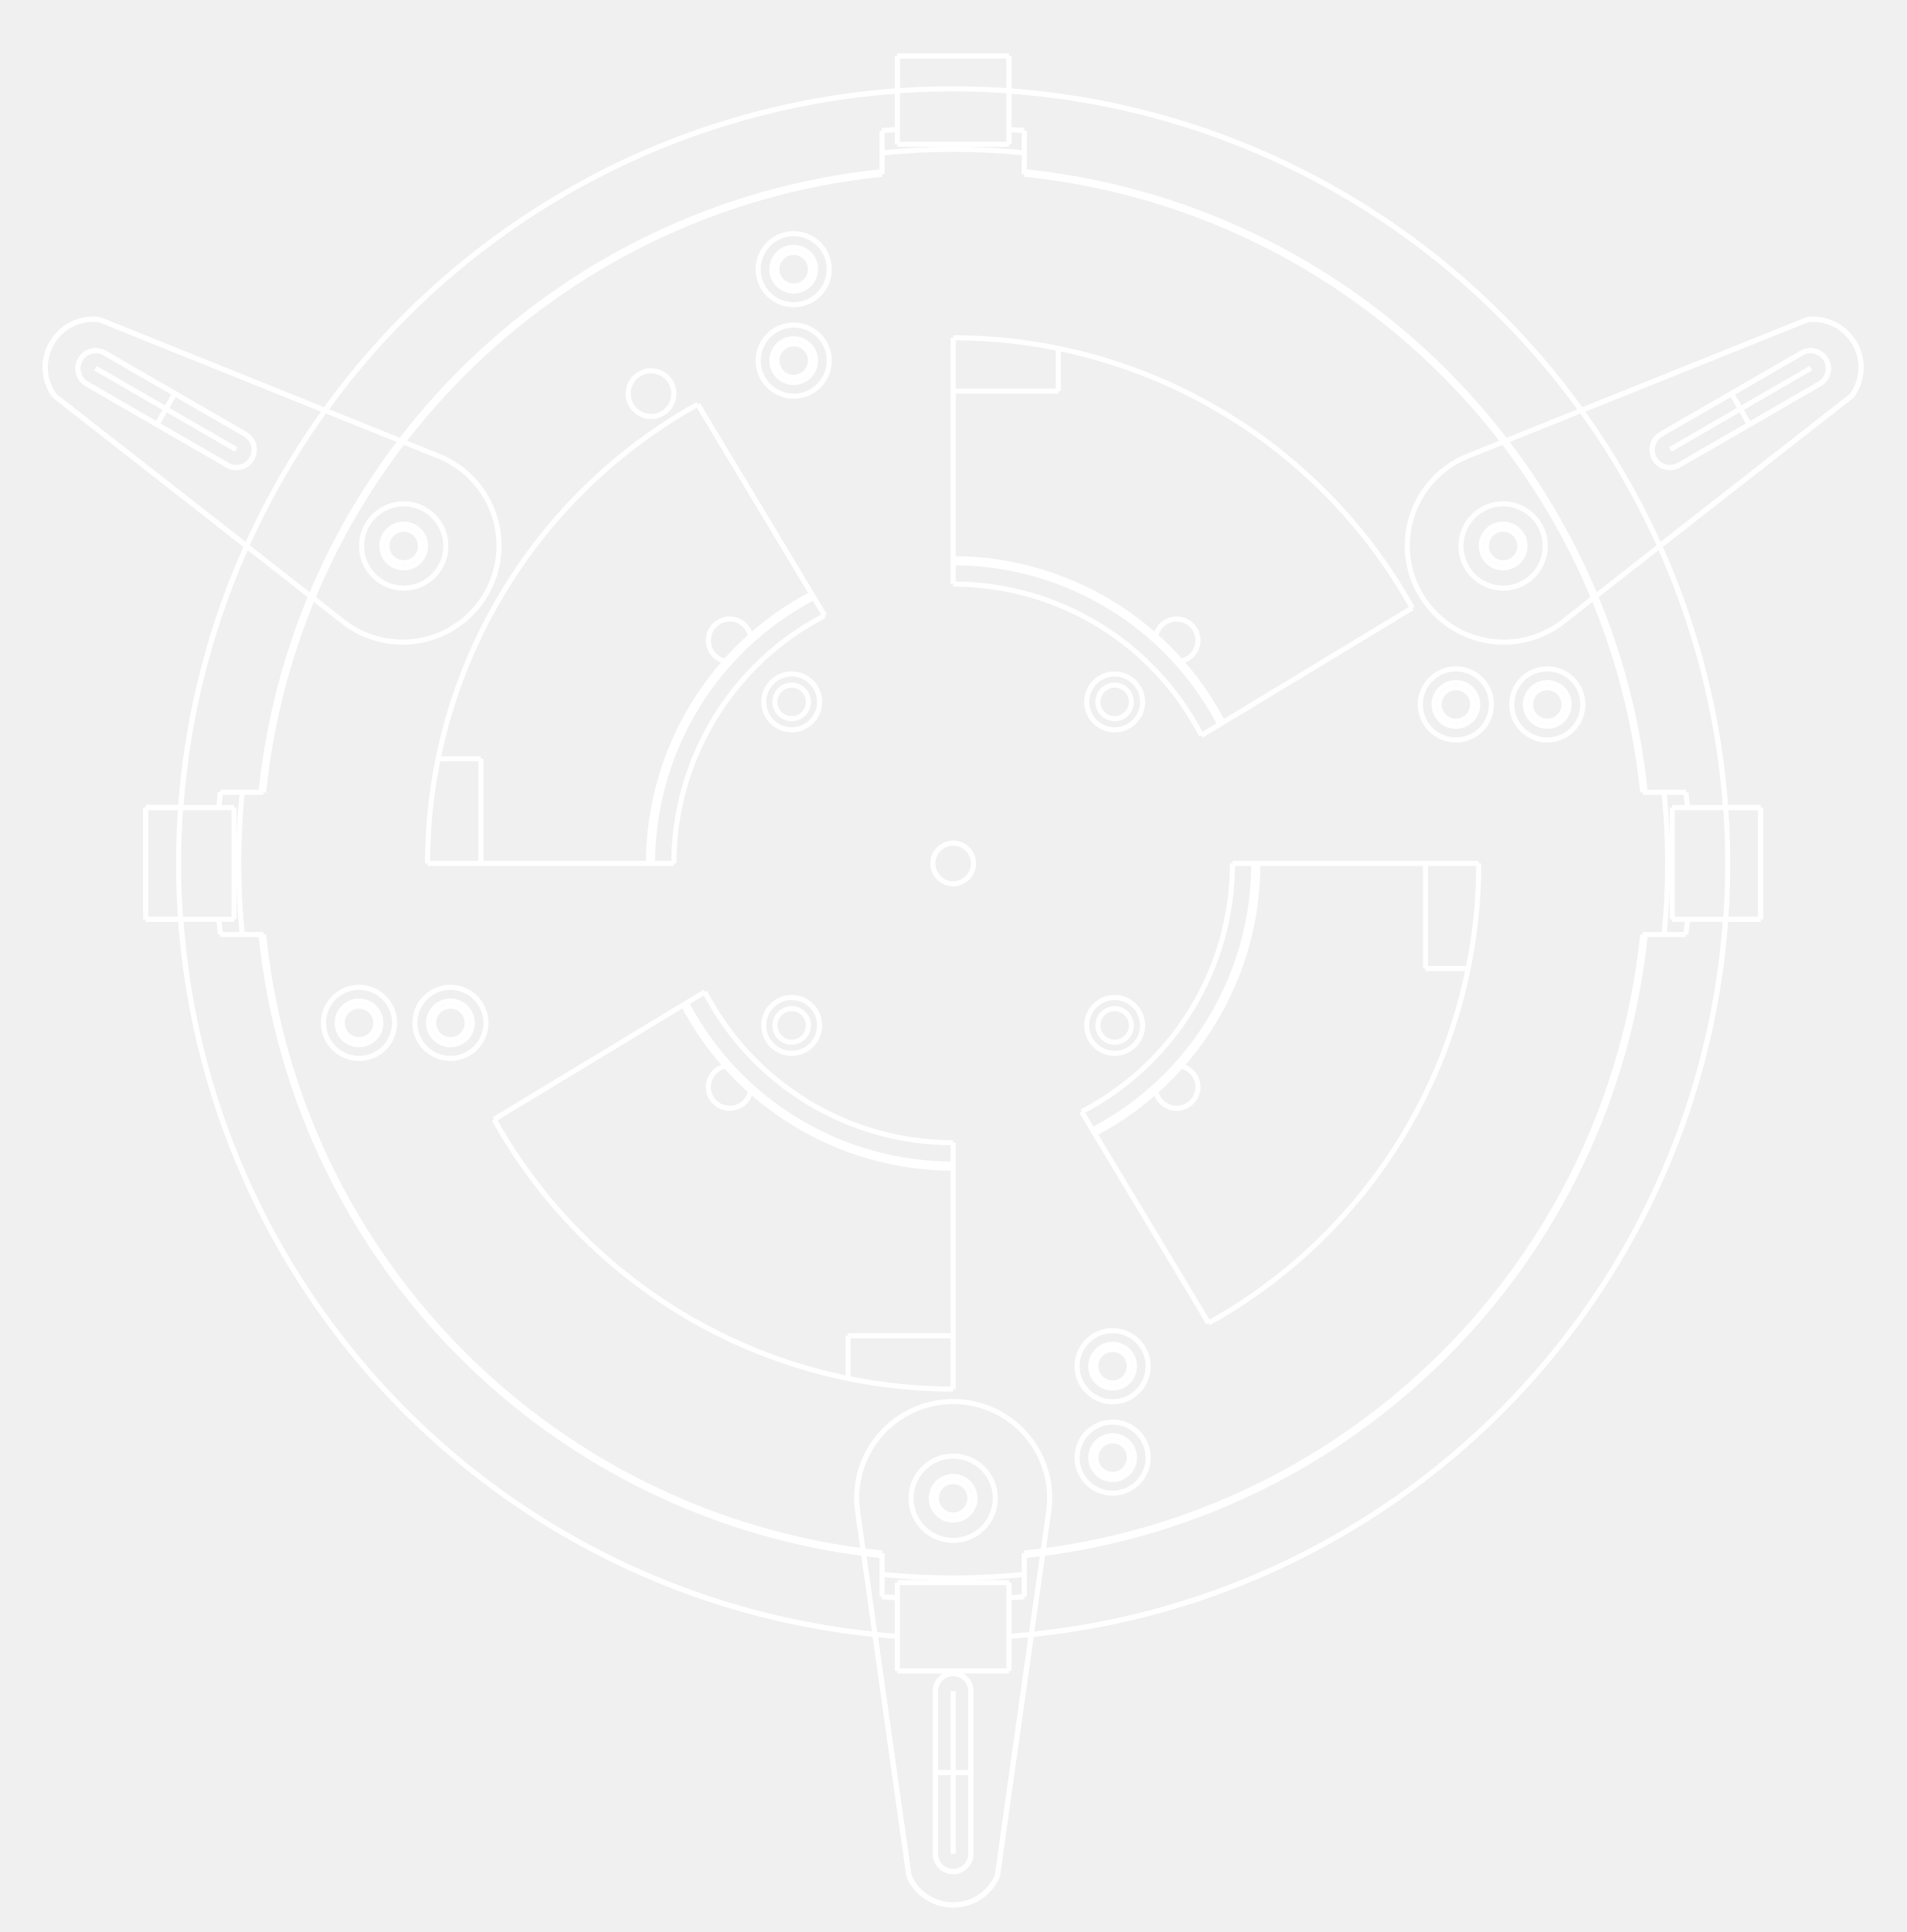
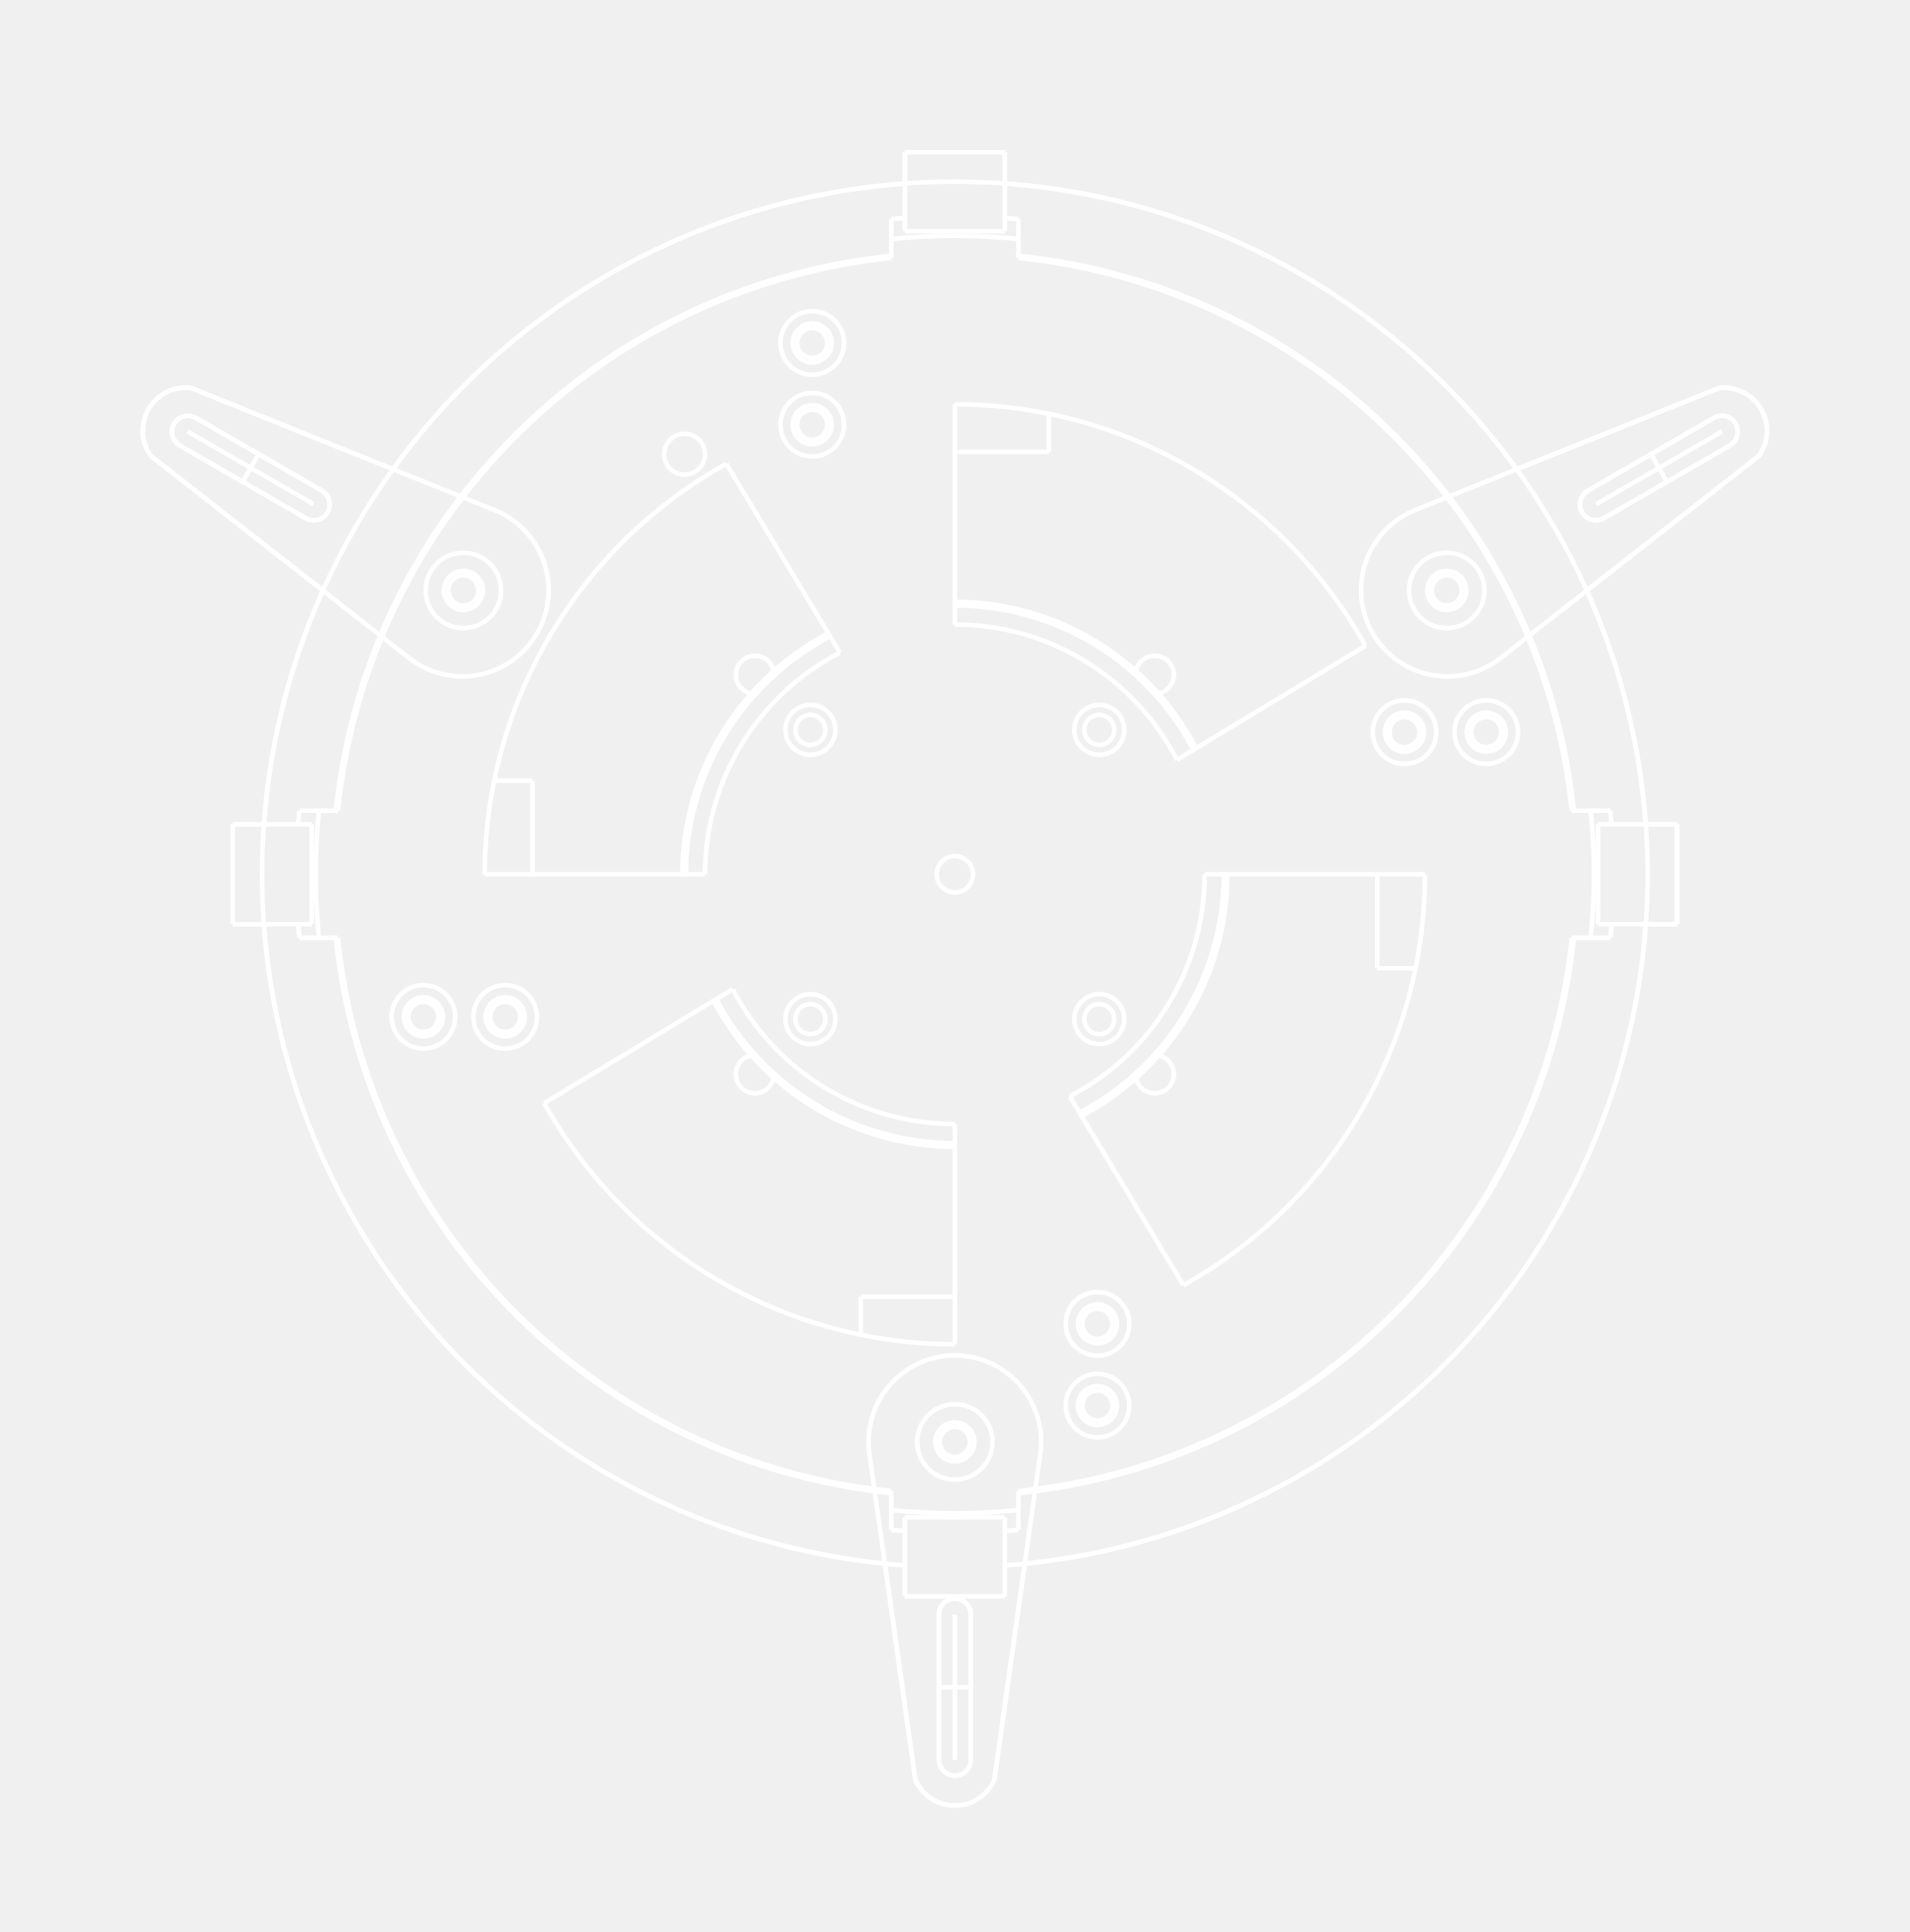
- <svg xmlns="http://www.w3.org/2000/svg" width="375" height="380" viewBox="0 0 375.4 379.8" role="img">
+ <svg xmlns="http://www.w3.org/2000/svg" width="420" height="425" viewBox="-22.52 -22.79 420.44 425.38" role="img">
  <style>line,path,polyline,polygon,circle,ellipse{fill:none;stroke:#ffffff;stroke-width:1;vector-effect:non-scaling-stroke}.f{fill:#ffffff;stroke:none}text{fill:#ffffff;font-family:'Pretendard','Malgun Gothic',sans-serif}</style>
  <path d="M201.7 29.8A140 140 0 0 0 173.7 29.8" />
  <line x1="173.7" y1="29.8" x2="173.7" y2="25.4" />
  <line x1="201.7" y1="25.4" x2="201.7" y2="29.8" />
  <path d="M176.7 25.2A145 145 0 0 0 173.7 25.4" />
  <path d="M201.7 25.4A145 145 0 0 0 198.7 25.2" />
  <path d="M327.7 183.7A140 140 0 0 0 327.7 155.7" />
  <line x1="327.7" y1="155.7" x2="332" y2="155.7" />
  <line x1="332" y1="183.7" x2="327.7" y2="183.7" />
  <path d="M332.3 158.7A145 145 0 0 0 332 155.7" />
  <path d="M332 183.7A145 145 0 0 0 332.3 180.7" />
  <path d="M173.7 309.7A140 140 0 0 0 201.7 309.7" />
  <line x1="201.7" y1="309.7" x2="201.7" y2="314.1" />
  <line x1="173.7" y1="314.1" x2="173.7" y2="309.7" />
  <path d="M198.7 314.3A145 145 0 0 0 201.7 314.1" />
  <path d="M173.7 314.1A145 145 0 0 0 176.7 314.3" />
  <line x1="201.7" y1="34" x2="201.7" y2="29.8" />
  <line x1="323.5" y1="183.7" x2="327.7" y2="183.7" />
  <line x1="173.7" y1="305.5" x2="173.7" y2="309.7" />
  <line x1="173.7" y1="29.8" x2="173.7" y2="34" />
  <line x1="201.7" y1="309.7" x2="201.7" y2="305.5" />
  <line x1="327.7" y1="155.7" x2="323.5" y2="155.7" />
  <path d="M173.7 34A136.5 136.5 0 0 0 51.9 155.7" />
  <path d="M51.9 183.7A136.5 136.5 0 0 0 173.7 305.5" />
  <path d="M201.7 305.5A136.5 136.5 0 0 0 323.5 183.7" />
  <path d="M323.5 155.7A136.5 136.5 0 0 0 201.7 34" />
  <line x1="51.9" y1="155.7" x2="47.7" y2="155.7" />
  <line x1="47.7" y1="183.7" x2="51.9" y2="183.7" />
  <path d="M47.7 155.7A140 140 0 0 0 47.7 183.7" />
  <line x1="43.4" y1="155.7" x2="47.7" y2="155.7" />
  <path d="M43.1 180.7A145 145 0 0 0 43.4 183.7" />
  <path d="M43.4 155.7A145 145 0 0 0 43.1 158.7" />
  <line x1="47.7" y1="183.7" x2="43.4" y2="183.7" />
  <circle cx="156.3" cy="70.7" r="7" />
  <circle cx="156.3" cy="52.7" r="7" />
  <circle cx="286.7" cy="138.4" r="7" />
  <circle cx="304.7" cy="138.4" r="7" />
  <circle cx="219.1" cy="268.7" r="7" />
  <circle cx="219.1" cy="286.7" r="7" />
  <circle cx="156.3" cy="70.7" r="4.3" />
  <circle cx="156.3" cy="52.7" r="4.3" />
  <circle cx="286.7" cy="138.4" r="4.3" />
  <circle cx="304.7" cy="138.4" r="4.3" />
  <circle cx="219.1" cy="268.7" r="4.3" />
  <circle cx="219.1" cy="286.7" r="4.3" />
  <circle cx="88.7" cy="201.1" r="7" />
  <circle cx="70.7" cy="201.1" r="7" />
  <circle cx="88.7" cy="201.1" r="4.3" />
  <circle cx="70.7" cy="201.1" r="4.3" />
  <circle cx="155.9" cy="137.9" r="5.5" />
  <circle cx="155.9" cy="201.6" r="5.5" />
  <circle cx="219.5" cy="201.6" r="5.5" />
  <circle cx="155.9" cy="137.9" r="3.3" />
  <circle cx="155.9" cy="201.6" r="3.3" />
  <circle cx="219.5" cy="201.6" r="3.3" />
  <circle cx="219.5" cy="137.9" r="5.5" />
  <circle cx="219.5" cy="137.9" r="3.3" />
  <path d="M138.8 195A55 55 0 0 0 187.7 224.7" />
  <line x1="187.7" y1="224.7" x2="187.7" y2="273.2" />
  <path d="M97.3 220.1A103.5 103.5 0 0 0 187.7 273.2" />
  <line x1="97.3" y1="220.1" x2="138.8" y2="195" />
  <line x1="278.1" y1="119.4" x2="236.6" y2="144.5" />
  <path d="M236.6 144.5A55 55 0 0 0 187.7 114.7" />
  <line x1="187.7" y1="114.7" x2="187.7" y2="66.2" />
  <path d="M278.1 119.4A103.5 103.5 0 0 0 187.7 66.2" />
  <path d="M162.4 120.9A55 55 0 0 0 132.7 169.7" />
  <line x1="132.7" y1="169.7" x2="84.2" y2="169.7" />
  <path d="M137.4 79.3A103.5 103.5 0 0 0 84.2 169.7" />
  <line x1="137.4" y1="79.3" x2="162.4" y2="120.9" />
  <line x1="242.7" y1="169.7" x2="291.2" y2="169.7" />
  <path d="M238 260.2A103.5 103.5 0 0 0 291.2 169.7" />
  <line x1="238" y1="260.2" x2="213" y2="218.6" />
  <path d="M213 218.6A55 55 0 0 0 242.7 169.7" />
  <circle cx="187.7" cy="169.7" r="4" />
  <path d="M232.5 129.9A4.2 4.2 0 1 0 227.6 124.9" />
  <path d="M227.6 214.6A4.2 4.2 0 1 0 232.5 209.6" />
  <path d="M142.9 209.6A4.2 4.2 0 1 0 147.8 214.6" />
  <path d="M147.8 124.9A4.2 4.2 0 1 0 142.9 129.9" />
  <path d="M198.7 321.9A152.5 152.5 0 0 0 339.8 180.7" />
  <path d="M339.8 158.7A152.5 152.5 0 0 0 198.7 17.6" />
  <path d="M176.7 17.6A152.5 152.5 0 0 0 35.6 158.7" />
  <path d="M35.6 180.7A152.5 152.5 0 0 0 176.7 321.9" />
  <circle cx="88.7" cy="201.1" r="3.3" />
  <circle cx="70.7" cy="201.1" r="3.3" />
  <circle cx="156.3" cy="70.7" r="3.3" />
  <circle cx="156.3" cy="52.7" r="3.3" />
  <circle cx="286.7" cy="138.4" r="3.3" />
  <circle cx="304.7" cy="138.4" r="3.3" />
  <circle cx="219.1" cy="268.7" r="3.3" />
  <circle cx="219.1" cy="286.7" r="3.3" />
  <line x1="94.7" y1="149.1" x2="86.3" y2="149.1" />
  <line x1="94.7" y1="169.7" x2="94.7" y2="149.1" />
  <line x1="208.4" y1="76.7" x2="208.4" y2="68.3" />
  <line x1="187.7" y1="76.7" x2="208.4" y2="76.7" />
  <line x1="280.7" y1="190.4" x2="289.1" y2="190.4" />
  <line x1="280.7" y1="169.7" x2="280.7" y2="190.4" />
  <line x1="167" y1="262.7" x2="167" y2="271.2" />
  <line x1="187.7" y1="262.7" x2="167" y2="262.7" />
  <path d="M215.6 222.9A60 60 0 0 0 247.7 169.7" />
  <path d="M240.8 141.9A60 60 0 0 0 187.7 109.7" />
  <path d="M159.9 116.6A60 60 0 0 0 127.7 169.7" />
  <path d="M134.6 197.6A60 60 0 0 0 187.7 229.7" />
  <path d="M135.2 197.2A59.2 59.2 0 0 0 187.7 228.9" />
  <path d="M160.3 117.3A59.2 59.2 0 0 0 128.5 169.7" />
  <path d="M240.2 142.3A59.2 59.2 0 0 0 187.7 110.5" />
  <path d="M215.1 222.2A59.2 59.2 0 0 0 246.9 169.7" />
  <path d="M20.6 69.2A3.5 3.5 0 0 0 17.1 75.3" />
  <line x1="44.8" y1="91.3" x2="17.1" y2="75.3" />
  <path d="M44.8 91.3A3.5 3.5 0 1 0 48.3 85.2" />
  <line x1="20.6" y1="69.2" x2="48.3" y2="85.2" />
  <line x1="19.5" y1="62.6" x2="64" y2="80.5" />
  <path d="M19.5 62.6A9.5 9.5 0 0 0 10.7 77.6" />
  <line x1="48.6" y1="107.2" x2="10.7" y2="77.6" />
  <path d="M358.3 75.3A3.5 3.5 0 1 0 354.8 69.2" />
  <line x1="327.1" y1="85.2" x2="354.8" y2="69.2" />
  <path d="M327.1 85.2A3.5 3.5 0 0 0 330.6 91.3" />
  <line x1="358.3" y1="75.3" x2="330.6" y2="91.3" />
  <line x1="364.7" y1="77.6" x2="326.8" y2="107.2" />
  <path d="M364.7 77.6A9.5 9.5 0 0 0 356 62.6" />
  <line x1="311.4" y1="80.5" x2="356" y2="62.6" />
  <path d="M184.2 364.7A3.5 3.5 0 0 0 191.2 364.7" />
  <line x1="191.2" y1="332.7" x2="191.2" y2="364.7" />
  <path d="M191.2 332.7A3.5 3.5 0 0 0 184.2 332.7" />
  <line x1="184.2" y1="364.7" x2="184.2" y2="332.7" />
  <line x1="179" y1="369.1" x2="172.3" y2="321.5" />
  <path d="M179 369.1A9.5 9.5 0 0 0 196.4 369.1" />
  <line x1="203.1" y1="321.5" x2="196.4" y2="369.1" />
  <path d="M51.4 183.7A137 137 0 0 0 173.7 306" />
  <path d="M173.7 33.5A137 137 0 0 0 51.4 155.7" />
  <path d="M324 155.7A137 137 0 0 0 201.7 33.5" />
  <path d="M201.7 306A137 137 0 0 0 324 183.7" />
  <line x1="329.3" y1="158.7" x2="329.3" y2="180.7" />
  <line x1="346.7" y1="158.7" x2="329.3" y2="158.7" />
  <line x1="346.7" y1="180.7" x2="329.3" y2="180.7" />
  <line x1="346.7" y1="158.7" x2="346.7" y2="180.7" />
  <line x1="176.7" y1="28.1" x2="198.7" y2="28.1" />
  <line x1="176.7" y1="10.7" x2="176.7" y2="28.1" />
  <line x1="198.7" y1="10.7" x2="198.7" y2="28.1" />
  <line x1="176.7" y1="10.7" x2="198.7" y2="10.7" />
  <line x1="46.1" y1="180.7" x2="46.1" y2="158.7" />
  <line x1="28.7" y1="180.7" x2="46.1" y2="180.7" />
  <line x1="28.7" y1="158.7" x2="46.1" y2="158.7" />
  <line x1="28.7" y1="180.7" x2="28.7" y2="158.7" />
  <line x1="198.7" y1="311.3" x2="176.7" y2="311.3" />
  <line x1="198.7" y1="328.7" x2="198.7" y2="311.3" />
  <line x1="176.7" y1="328.7" x2="176.7" y2="311.3" />
  <line x1="198.7" y1="328.7" x2="176.7" y2="328.7" />
  <circle cx="128.2" cy="77.2" r="4.5" />
  <path d="M48.6 107.2A152.5 152.5 0 0 0 172.3 321.5" />
  <path d="M311.4 80.5A152.5 152.5 0 0 0 64 80.5" />
  <path d="M203.1 321.5A152.5 152.5 0 0 0 326.8 107.2" />
  <circle cx="79.5" cy="107.2" r="4.3" />
  <circle cx="79.5" cy="107.2" r="8.3" />
  <path d="M67.7 122.2A19 19 0 1 0 86.6 89.6" />
  <line x1="10.7" y1="77.6" x2="67.7" y2="122.2" />
  <path d="M19.5 62.6A9.5 9.5 0 0 0 10.7 77.6" />
  <line x1="86.6" y1="89.6" x2="19.5" y2="62.6" />
  <path d="M20.6 69.2A3.5 3.5 0 0 0 17.1 75.3" />
  <line x1="17.1" y1="75.3" x2="44.8" y2="91.3" />
  <path d="M44.8 91.3A3.5 3.5 0 1 0 48.3 85.2" />
  <line x1="48.3" y1="85.2" x2="20.6" y2="69.2" />
  <circle cx="296" cy="107.2" r="4.3" />
  <circle cx="296" cy="107.2" r="8.3" />
  <path d="M288.8 89.6A19 19 0 1 0 307.7 122.2" />
  <line x1="356" y1="62.6" x2="288.8" y2="89.6" />
  <path d="M364.7 77.6A9.5 9.5 0 0 0 356 62.6" />
  <line x1="307.7" y1="122.2" x2="364.7" y2="77.6" />
  <path d="M358.3 75.3A3.5 3.5 0 1 0 354.8 69.2" />
  <line x1="354.8" y1="69.2" x2="327.1" y2="85.2" />
  <path d="M327.1 85.2A3.5 3.5 0 0 0 330.6 91.3" />
  <line x1="330.6" y1="91.3" x2="358.3" y2="75.3" />
  <circle cx="187.7" cy="294.7" r="4.3" />
  <circle cx="187.7" cy="294.7" r="8.3" />
  <path d="M206.5 297.4A19 19 0 1 0 168.9 297.4" />
  <line x1="196.4" y1="369.1" x2="206.5" y2="297.4" />
  <path d="M179 369.1A9.5 9.5 0 0 0 196.4 369.1" />
  <line x1="168.9" y1="297.4" x2="179" y2="369.1" />
  <path d="M184.2 364.7A3.5 3.5 0 0 0 191.2 364.7" />
  <line x1="191.2" y1="364.7" x2="191.2" y2="332.7" />
  <path d="M191.2 332.7A3.5 3.5 0 0 0 184.2 332.7" />
  <line x1="184.2" y1="332.7" x2="184.2" y2="364.7" />
  <circle cx="79.5" cy="107.2" r="3.3" />
  <circle cx="296" cy="107.2" r="3.3" />
  <circle cx="187.7" cy="294.7" r="3.3" />
  <line x1="346.7" y1="158.7" x2="339.8" y2="158.7" />
  <line x1="346.7" y1="180.7" x2="339.8" y2="180.7" />
  <line x1="346.7" y1="180.7" x2="346.7" y2="158.7" />
  <line x1="176.7" y1="10.7" x2="176.7" y2="17.6" />
  <line x1="198.7" y1="10.7" x2="198.7" y2="17.6" />
  <line x1="198.7" y1="10.7" x2="176.7" y2="10.7" />
  <line x1="28.7" y1="180.7" x2="35.6" y2="180.7" />
  <line x1="28.7" y1="158.7" x2="35.6" y2="158.7" />
  <line x1="28.7" y1="158.7" x2="28.7" y2="180.7" />
  <line x1="187.7" y1="332.7" x2="187.7" y2="364.7" />
  <line x1="191.2" y1="348.7" x2="184.2" y2="348.7" />
  <line x1="18.8" y1="72.2" x2="46.5" y2="88.2" />
  <line x1="34.4" y1="77.2" x2="30.9" y2="83.3" />
  <line x1="328.9" y1="88.2" x2="356.6" y2="72.2" />
  <line x1="344.5" y1="83.3" x2="341" y2="77.2" />
</svg>
